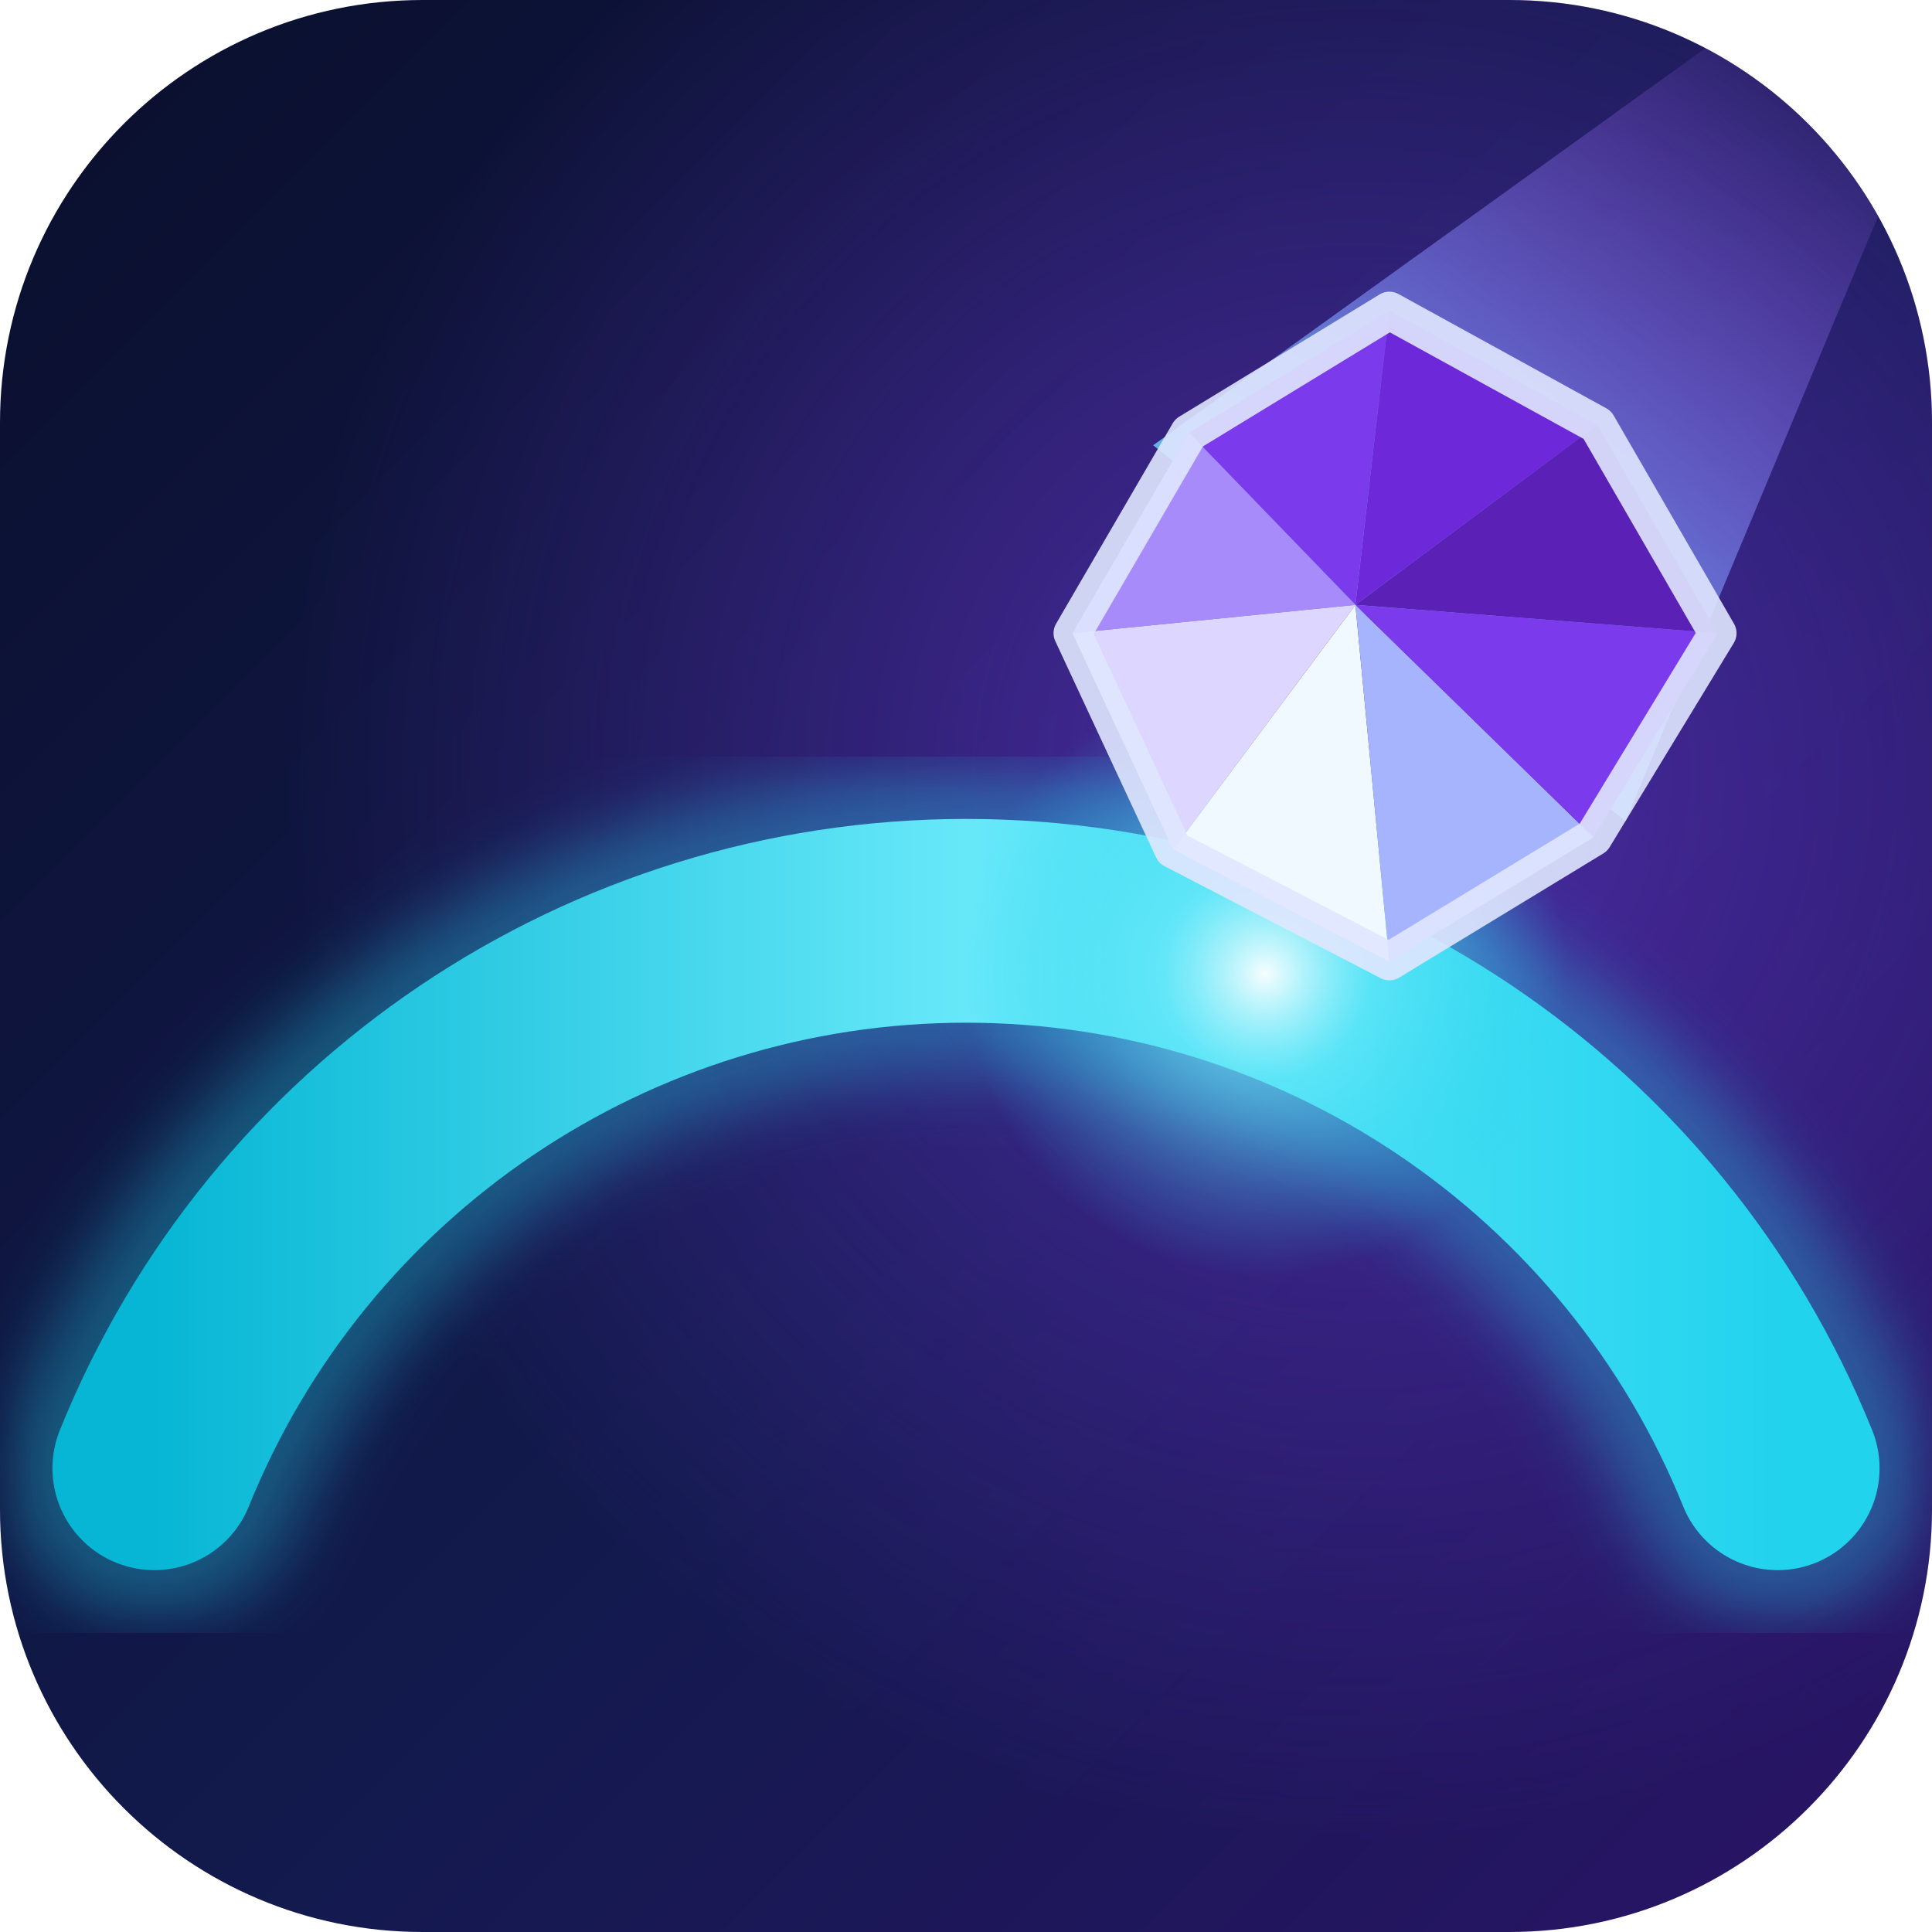
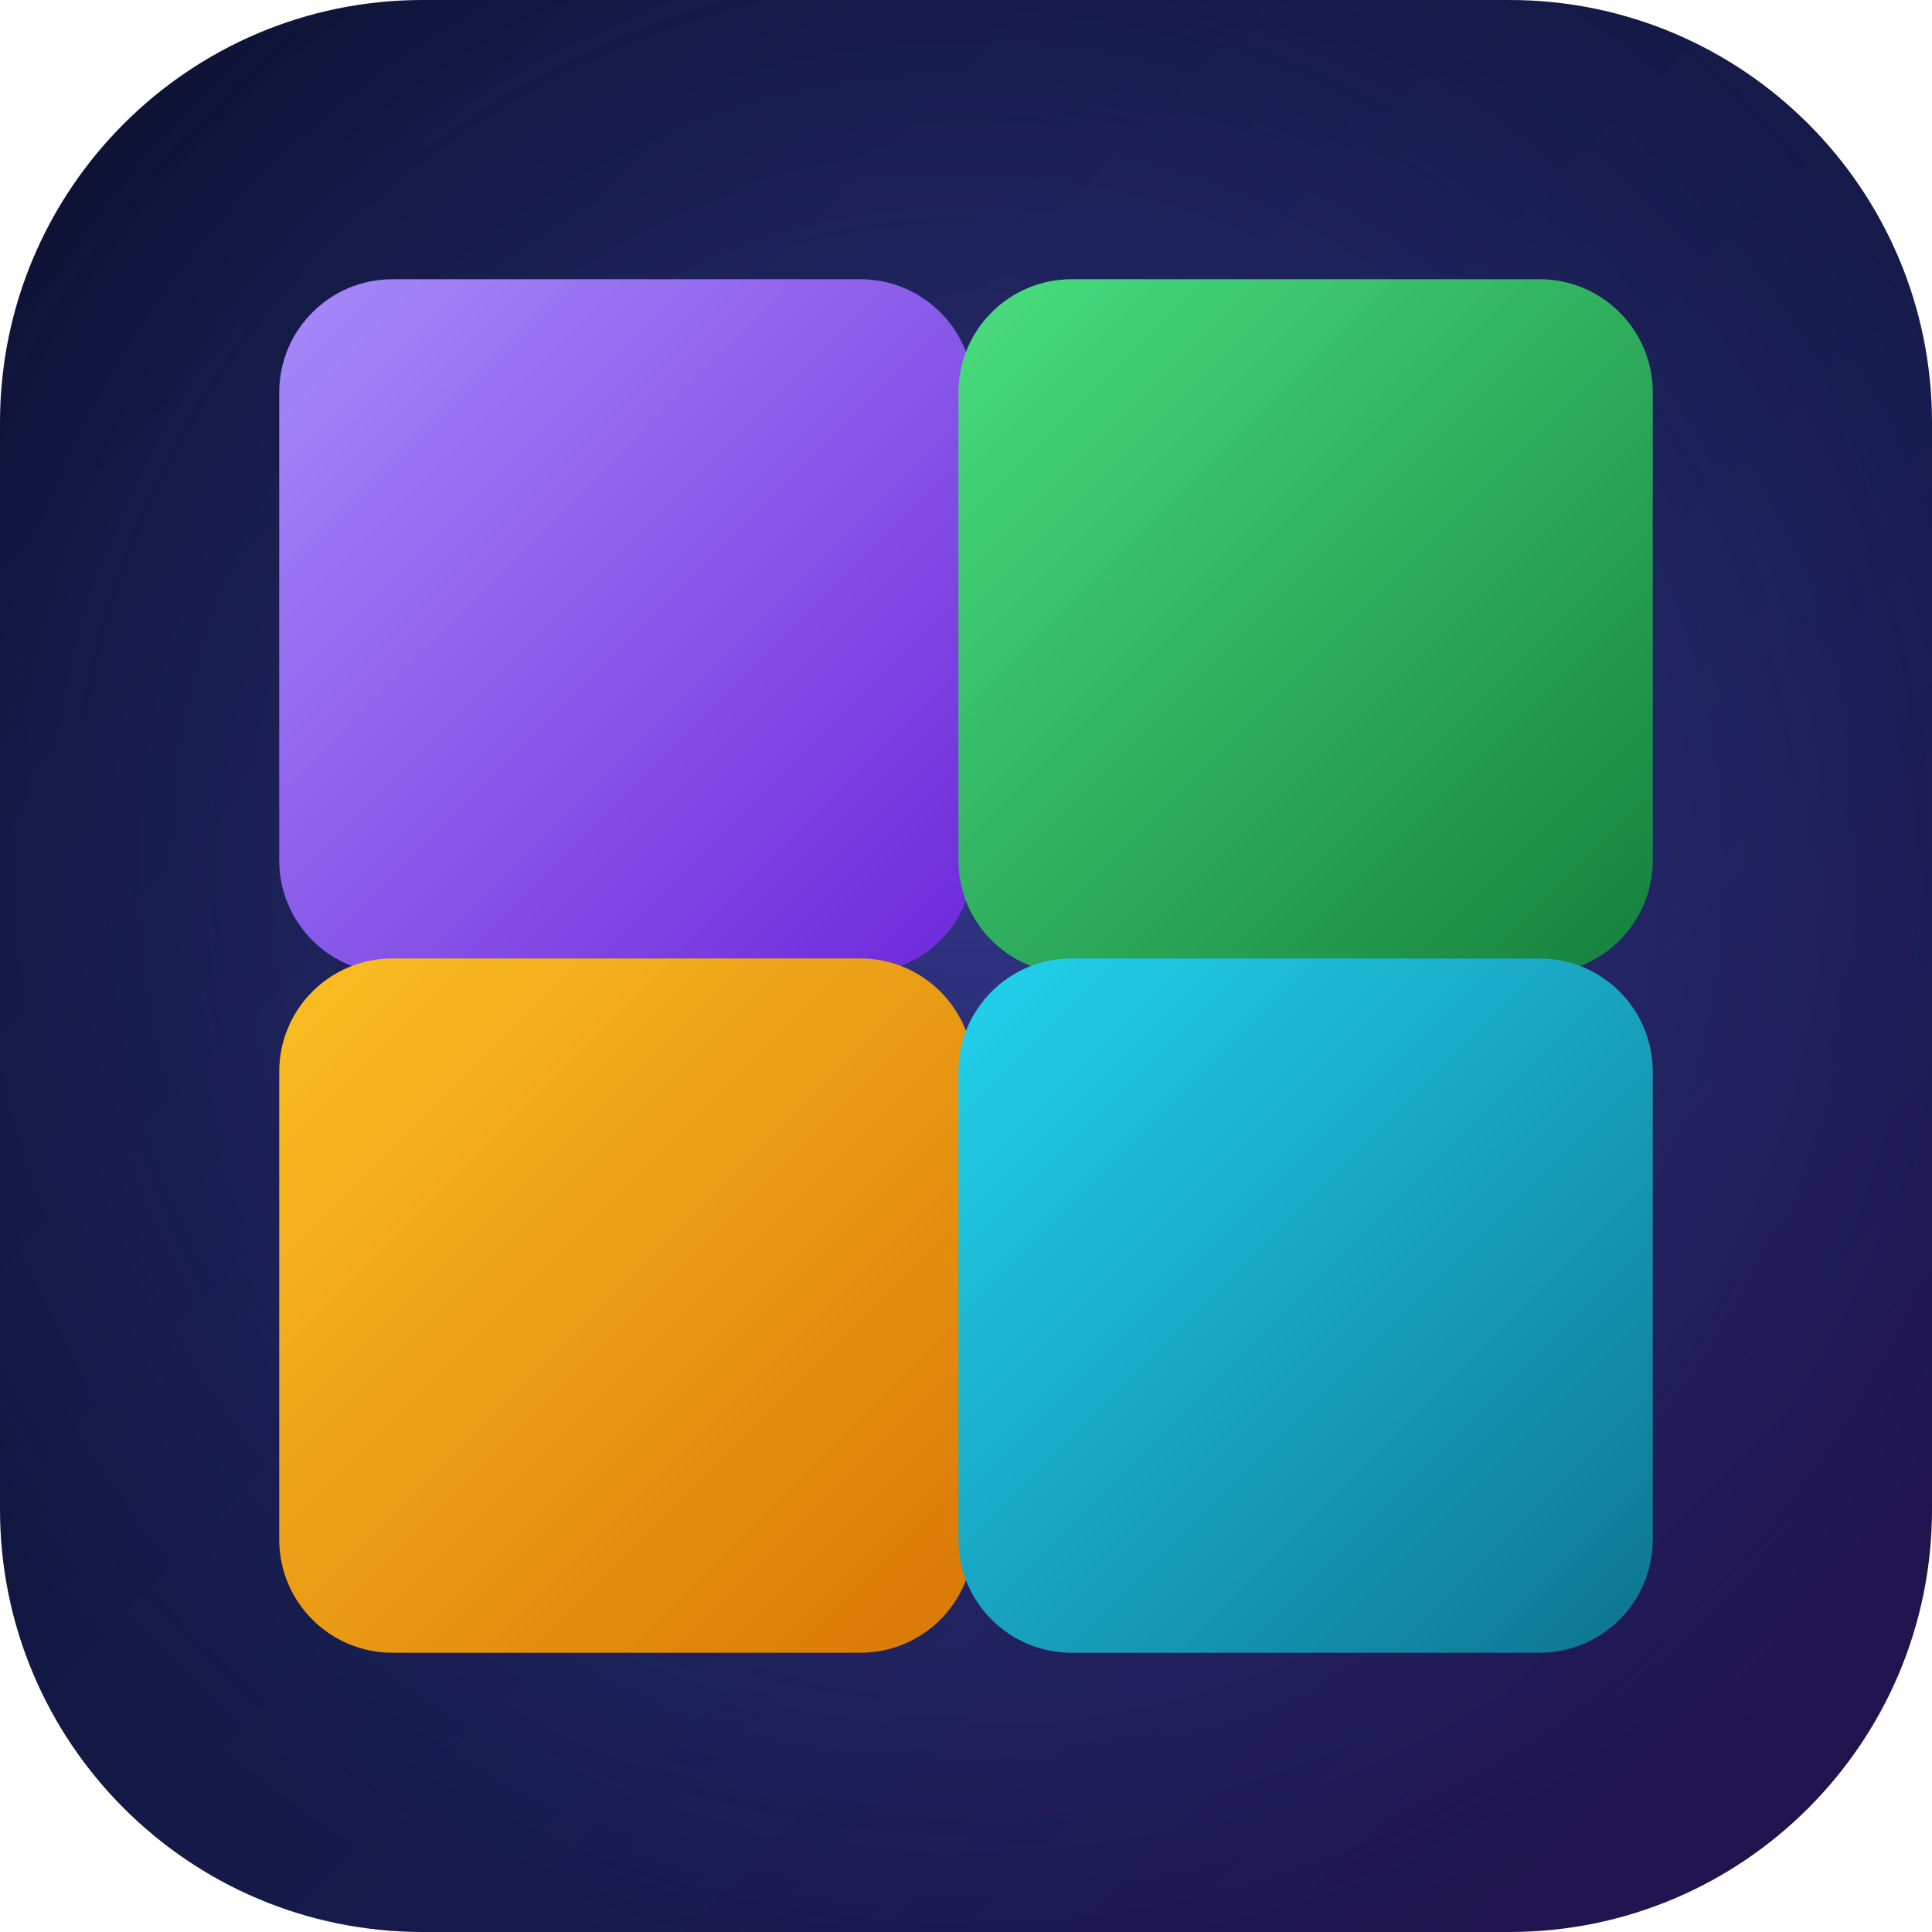
- <svg xmlns="http://www.w3.org/2000/svg" width="512" height="512" viewBox="0 0 512 512" role="img" aria-label="Meteor Defense Logo">
+ <svg xmlns="http://www.w3.org/2000/svg" width="512" height="512" viewBox="0 0 512 512" role="img" aria-label="LernArcade Logo">
  <defs>
-     <linearGradient id="mdfavicon-bg" x1="0" y1="0" x2="1" y2="1">
-       <stop offset="0" stop-color="#0a0f2c" />
-       <stop offset="0.55" stop-color="#121a4d" />
-       <stop offset="1" stop-color="#2b1468" />
+     <linearGradient id="lafavicon-bg" x1="0" y1="0" x2="1" y2="1">
+       <stop offset="0" stop-color="#0b1030" />
+       <stop offset="0.6" stop-color="#151a4a" />
+       <stop offset="1" stop-color="#24124f" />
    </linearGradient>
-     <radialGradient id="mdfavicon-glow" cx="0.7" cy="0.4" r="0.55">
-       <stop offset="0" stop-color="#7c3aed" stop-opacity="0.55" />
-       <stop offset="1" stop-color="#7c3aed" stop-opacity="0" />
+     <radialGradient id="lafavicon-glow" cx="0.5" cy="0.45" r="0.6">
+       <stop offset="0" stop-color="#6366f1" stop-opacity="0.35" />
+       <stop offset="1" stop-color="#6366f1" stop-opacity="0" />
    </radialGradient>
-     <linearGradient id="mdfavicon-trail" gradientUnits="userSpaceOnUse" x1="356.9" y1="198.8" x2="501.3" y2="17.2">
-       <stop offset="0" stop-color="#67e8f9" stop-opacity="0.95" />
-       <stop offset="0.45" stop-color="#818cf8" stop-opacity="0.6" />
-       <stop offset="1" stop-color="#a855f7" stop-opacity="0" />
+     <linearGradient id="lafavicon-t0" x1="0" y1="0" x2="1" y2="1">
+       <stop offset="0" stop-color="#a78bfa" />
+       <stop offset="1" stop-color="#6d28d9" />
    </linearGradient>
-     <linearGradient id="mdfavicon-core" gradientUnits="userSpaceOnUse" x1="356.9" y1="198.8" x2="463.9" y2="64.1">
-       <stop offset="0" stop-color="#ffffff" stop-opacity="0.95" />
-       <stop offset="1" stop-color="#a5f3fc" stop-opacity="0" />
+     <linearGradient id="lafavicon-t1" x1="0" y1="0" x2="1" y2="1">
+       <stop offset="0" stop-color="#4ade80" />
+       <stop offset="1" stop-color="#15803d" />
    </linearGradient>
-     <linearGradient id="mdfavicon-shield" x1="0" y1="0" x2="1" y2="0">
-       <stop offset="0" stop-color="#06b6d4" />
-       <stop offset="0.5" stop-color="#67e8f9" />
-       <stop offset="1" stop-color="#22d3ee" />
+     <linearGradient id="lafavicon-t2" x1="0" y1="0" x2="1" y2="1">
+       <stop offset="0" stop-color="#fbbf24" />
+       <stop offset="1" stop-color="#d97706" />
    </linearGradient>
-     <radialGradient id="mdfavicon-impact" cx="0.5" cy="0.5" r="0.5">
-       <stop offset="0" stop-color="#ffffff" stop-opacity="0.95" />
-       <stop offset="0.35" stop-color="#67e8f9" stop-opacity="0.6" />
-       <stop offset="1" stop-color="#22d3ee" stop-opacity="0" />
-     </radialGradient>
-     <filter id="mdfavicon-blur" x="-30%" y="-30%" width="160%" height="160%">
-       <feGaussianBlur stdDeviation="9" />
+     <linearGradient id="lafavicon-t3" x1="0" y1="0" x2="1" y2="1">
+       <stop offset="0" stop-color="#22d3ee" />
+       <stop offset="1" stop-color="#0e7490" />
+     </linearGradient>
+     <filter id="lafavicon-blur" x="-40%" y="-40%" width="180%" height="180%">
+       <feGaussianBlur stdDeviation="14" />
    </filter>
-     <clipPath id="mdfavicon-clip">
+     <clipPath id="lafavicon-clip">
      <rect width="512" height="512" rx="112" />
    </clipPath>
  </defs>
-   <rect width="512" height="512" rx="112" fill="url(#mdfavicon-bg)" />
-   <rect width="512" height="512" rx="112" fill="url(#mdfavicon-glow)" />
-   <g clip-path="url(#mdfavicon-clip)">
+   <rect width="512" height="512" rx="112" fill="url(#lafavicon-bg)" />
+   <rect width="512" height="512" rx="112" fill="url(#lafavicon-glow)" />
+   <g clip-path="url(#lafavicon-clip)">
    <g transform="translate(0 0) scale(1)">
-       <path d="M 40.9 389.1 A 232 232 0 0 1 471.1 389.1" fill="none" stroke="#22d3ee" stroke-width="80" stroke-linecap="round" opacity="0.35" filter="url(#mdfavicon-blur)" />
-       <path d="M 40.9 389.1 A 232 232 0 0 1 471.1 389.1" fill="none" stroke="url(#mdfavicon-shield)" stroke-width="54" stroke-linecap="round" />
-       <path d="M 305.6 118 L 508.1 -27.6 L 526.9 -12.6 L 430.8 217.6 Z" fill="url(#mdfavicon-trail)" />
-       <circle cx="335.3" cy="258" r="80" fill="url(#mdfavicon-impact)" />
-       <g>
-         <path d="M 359.2 160.3 L 455.2 167.8 L 423.3 112.6 Z" fill="#5b21b6" />
-         <path d="M 359.2 160.3 L 423.3 112.6 L 368.2 82.3 Z" fill="#6d28d9" />
-         <path d="M 359.2 160.3 L 368.2 82.3 L 315.1 114.7 Z" fill="#7c3aed" />
-         <path d="M 359.2 160.3 L 315.1 114.7 L 284.2 167.8 Z" fill="#a78bfa" />
-         <path d="M 359.2 160.3 L 284.2 167.8 L 310.9 225.1 Z" fill="#ddd6fe" />
-         <path d="M 359.2 160.3 L 310.9 225.1 L 368.2 254.8 Z" fill="#f0f9ff" />
-         <path d="M 359.2 160.3 L 368.2 254.8 L 422.3 221.9 Z" fill="#a5b4fc" />
-         <path d="M 359.2 160.3 L 422.3 221.9 L 455.2 167.8 Z" fill="#7c3aed" />
-         <path d="M 455.2 167.8 L 423.3 112.6 L 368.2 82.3 L 315.1 114.7 L 284.2 167.8 L 310.9 225.1 L 368.2 254.8 L 422.3 221.9 Z" fill="none" stroke="#e0e7ff" stroke-width="10" stroke-linejoin="round" opacity="0.9" />
-       </g>
+       <rect x="74" y="74" width="184" height="184" rx="30" fill="url(#lafavicon-t0)" />
+       <rect x="254" y="74" width="184" height="184" rx="30" fill="url(#lafavicon-t1)" />
+       <rect x="74" y="254" width="184" height="184" rx="30" fill="url(#lafavicon-t2)" />
+       <rect x="254" y="254" width="184" height="184" rx="30" fill="url(#lafavicon-t3)" />
    </g>
  </g>
</svg>
